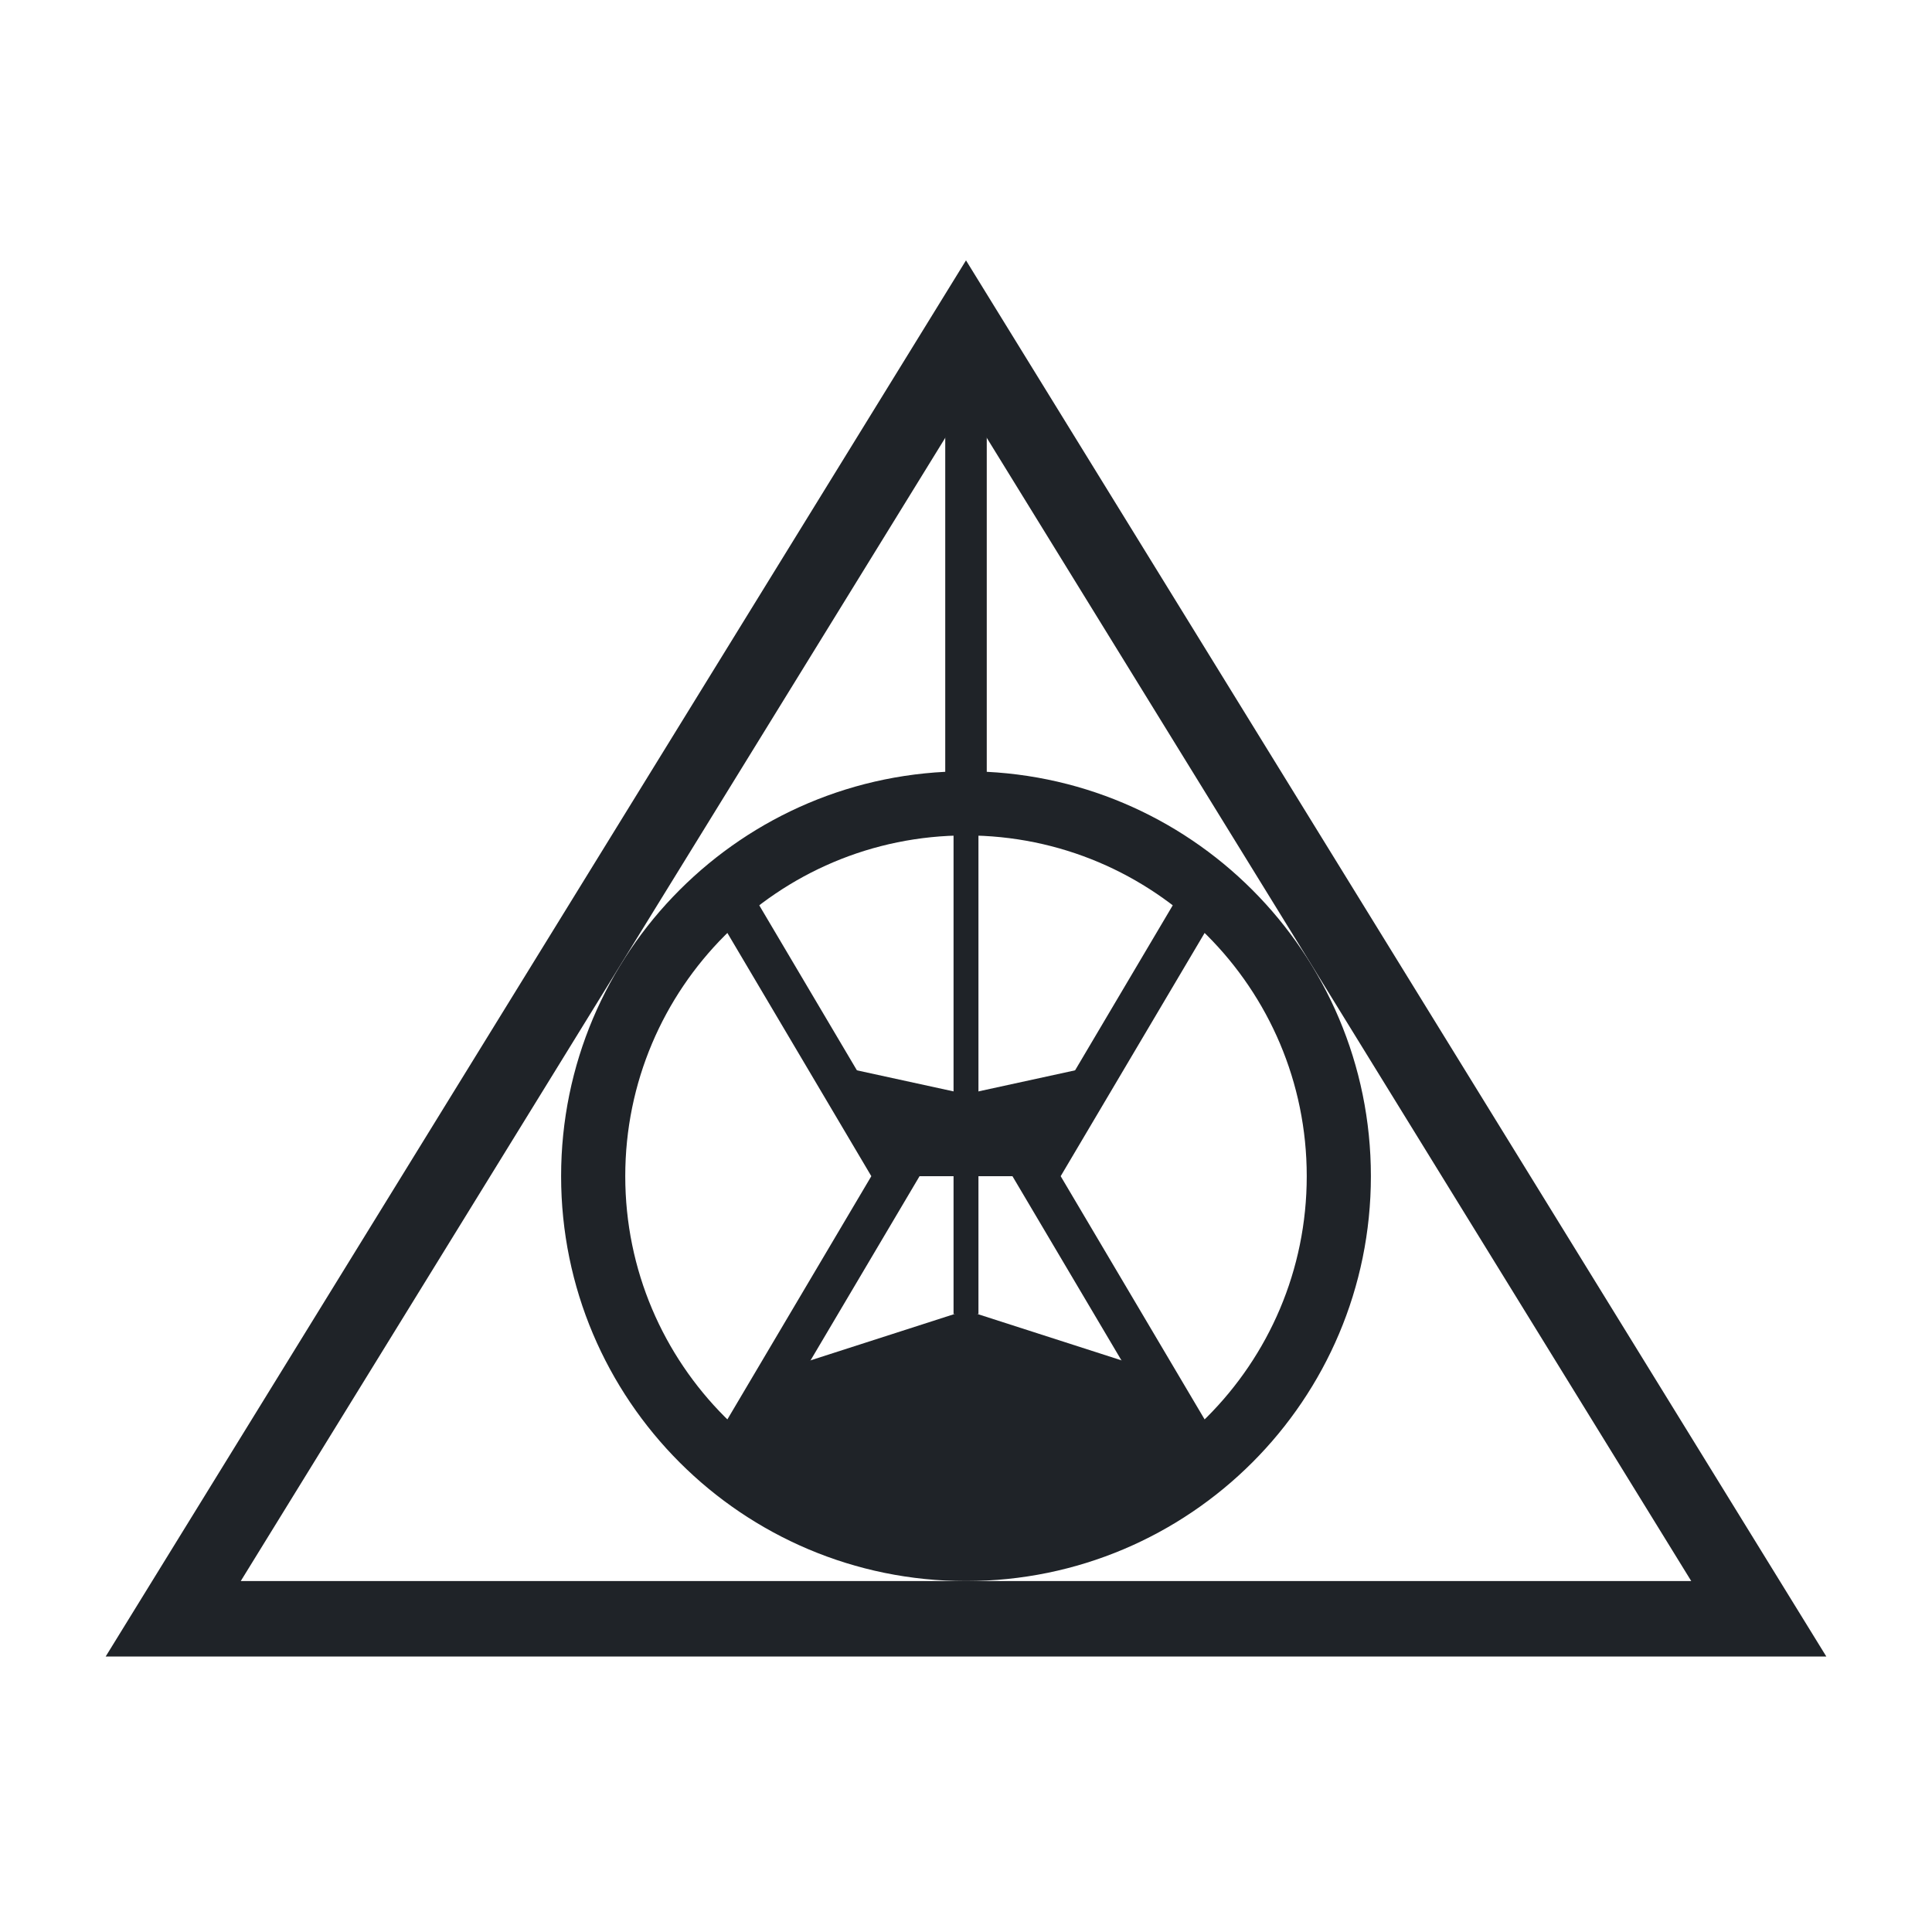
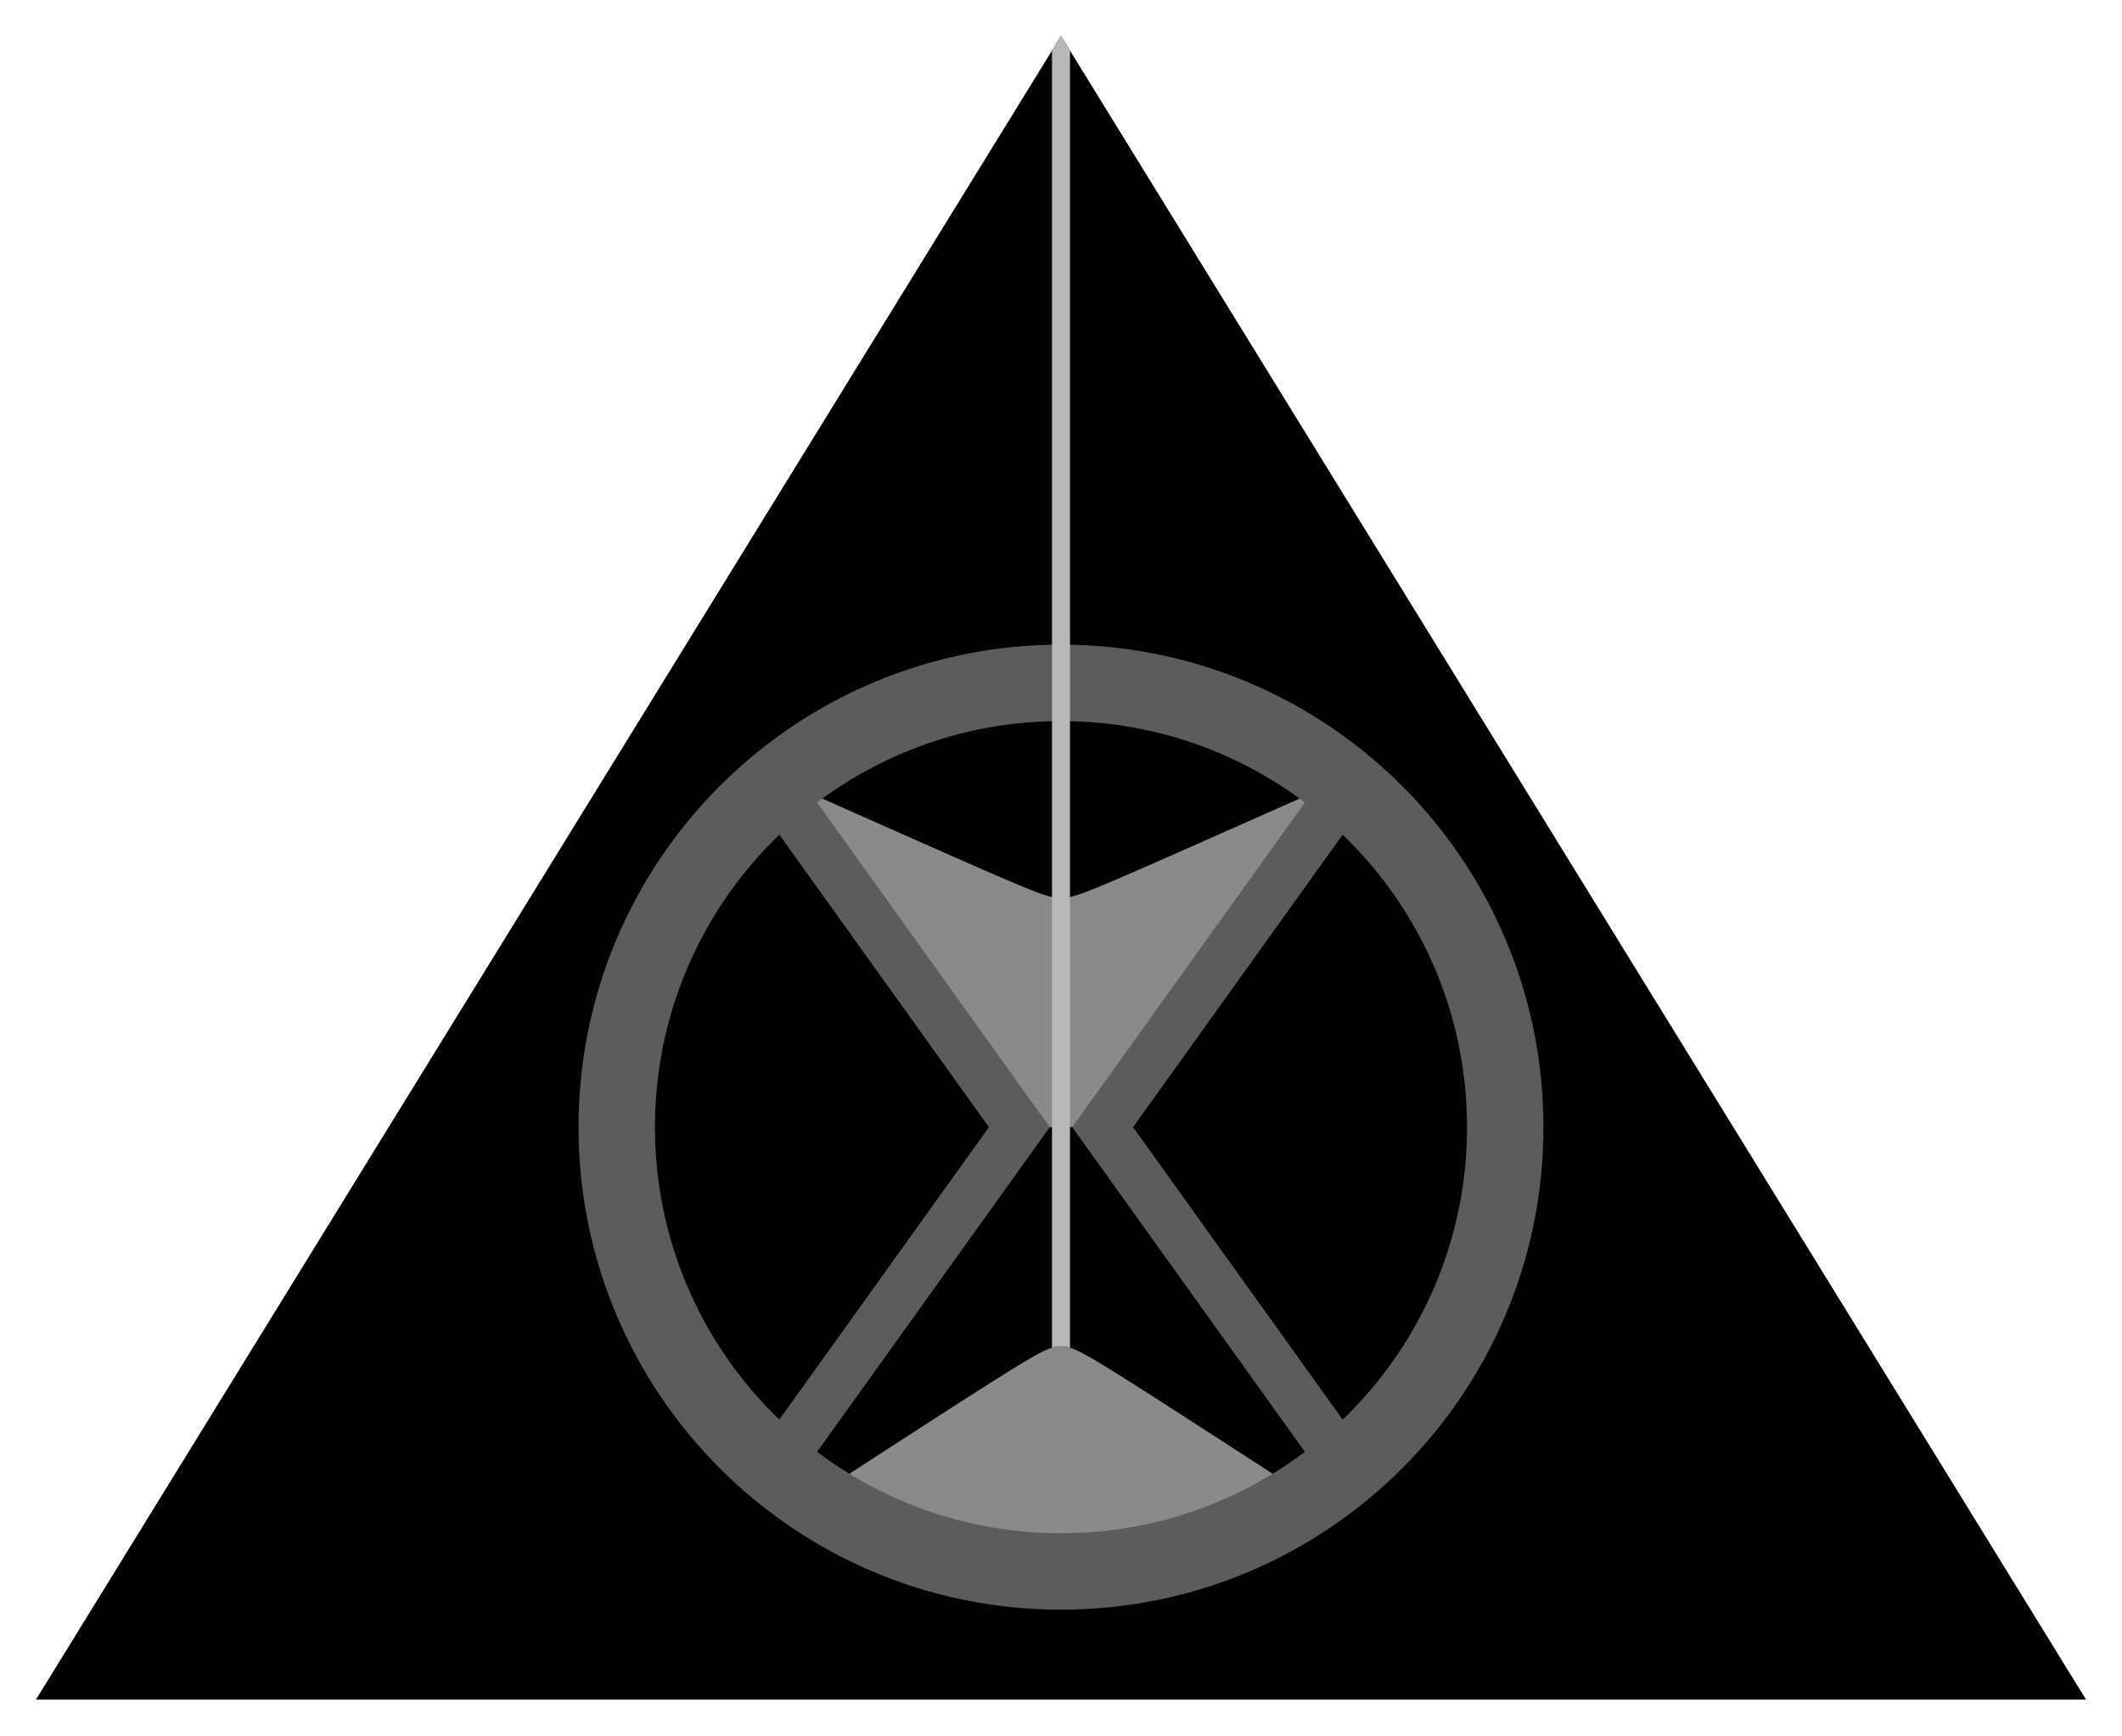
- <svg xmlns="http://www.w3.org/2000/svg" width="1024" height="1024" viewBox="0 0 1024 1024" fill="#1f2328" role="img" aria-label="blacksand">
-   <path fill-rule="evenodd" d="M512.0 138.0 L968.0 878.0 L56.0 878.0Z M512.0 214.2 L896.4 838.0 L127.6 838.0Z" />
-   <circle cx="512.0" cy="623.4" r="197.6" fill="none" stroke="#1f2328" stroke-width="34" />
-   <path d="M512.0 694.5L610.2 726.1L639.0 774.8A197.6 197.6 0 0 1 385.0 774.8L413.8 726.1Z" />
-   <path d="M385.0 472.0L474.6 623.4L385.0 774.8M639.0 472.0L549.4 623.4L639.0 774.8" fill="none" stroke="#1f2328" stroke-width="22" stroke-linejoin="miter" stroke-miterlimit="10" />
-   <path d="M439.5 564.1L512.0 579.9L584.5 564.1L549.4 623.4L474.6 623.4Z" />
-   <path d="M501.0 210.2H523.0V425.7H518.6V696.5H505.4V425.7H501.0Z" />
+ <svg xmlns="http://www.w3.org/2000/svg" viewBox="40 122 944 772" role="img" aria-label="blacksand">
+   <defs>
+     <linearGradient id="bs-etch" gradientUnits="userSpaceOnUse" x1="0" y1="408.74" x2="0" y2="838">
+       <stop offset="0" stop-color="#5c5c5c" />
+       <stop offset="1" stop-color="#5c5c5c" />
+     </linearGradient>
+     <linearGradient id="bs-sand" gradientUnits="userSpaceOnUse" x1="0" y1="425.74" x2="0" y2="821">
+       <stop offset="0" stop-color="#8a8a8a" />
+       <stop offset="1" stop-color="#8a8a8a" />
+     </linearGradient>
+     <clipPath id="bs-ct">
+       <path d="M493.47 623.37L384.97 471.98A197.63 197.63 0 0 1 639.03 471.98L530.53 623.37Z" />
+     </clipPath>
+     <clipPath id="bs-cb">
+       <path d="M530.53 623.37L639.03 774.76A197.63 197.63 0 0 1 384.97 774.76L493.47 623.37Z" />
+     </clipPath>
+     <clipPath id="bs-st">
+       <path d="M290.37 425.86L291.87 426.53L293.37 427.2L294.87 427.87L296.37 428.53L297.87 429.2L299.37 429.87L300.87 430.54L302.37 431.2L303.87 431.87L305.37 432.54L306.87 433.21L308.37 433.87L309.87 434.54L311.37 435.21L312.87 435.88L314.37 436.54L315.87 437.21L317.37 437.88L318.87 438.55L320.37 439.21L321.87 439.88L323.37 440.55L324.87 441.22L326.37 441.88L327.87 442.55L329.37 443.22L330.87 443.89L332.37 444.55L333.87 445.22L335.37 445.89L336.87 446.55L338.37 447.22L339.87 447.89L341.37 448.56L342.87 449.22L344.37 449.89L345.87 450.56L347.37 451.23L348.87 451.89L350.37 452.56L351.87 453.23L353.37 453.89L354.87 454.56L356.37 455.23L357.87 455.9L359.37 456.56L360.87 457.23L362.37 457.9L363.87 458.56L365.37 459.23L366.87 459.9L368.37 460.57L369.87 461.23L371.37 461.9L372.87 462.57L374.37 463.23L375.87 463.9L377.37 464.57L378.87 465.23L380.37 465.9L381.87 466.57L383.37 467.24L384.87 467.9L386.37 468.57L387.87 469.24L389.37 469.9L390.87 470.57L392.37 471.24L393.87 471.9L395.37 472.57L396.87 473.24L398.37 473.9L399.87 474.57L401.37 475.24L402.87 475.9L404.37 476.57L405.87 477.24L407.37 477.9L408.87 478.57L410.37 479.23L411.87 479.9L413.37 480.57L414.87 481.23L416.37 481.9L417.87 482.56L419.37 483.23L420.87 483.9L422.37 484.56L423.87 485.23L425.37 485.89L426.87 486.56L428.37 487.23L429.87 487.89L431.37 488.56L432.87 489.22L434.37 489.89L435.87 490.55L437.37 491.22L438.87 491.88L440.37 492.55L441.87 493.21L443.37 493.88L444.87 494.54L446.37 495.2L447.87 495.87L449.37 496.53L450.87 497.2L452.37 497.86L453.87 498.52L455.37 499.18L456.87 499.85L458.37 500.51L459.87 501.17L461.37 501.83L462.87 502.49L464.37 503.16L465.87 503.82L467.37 504.48L468.87 505.14L470.37 505.79L471.87 506.45L473.37 507.11L474.87 507.77L476.37 508.42L477.87 509.08L479.37 509.73L480.87 510.38L482.37 511.03L483.87 511.68L485.37 512.33L486.87 512.98L488.37 513.62L489.87 514.26L491.37 514.89L492.87 515.52L494.37 516.14L495.87 516.76L497.37 517.37L498.87 517.97L500.37 518.55L501.87 519.11L503.37 519.64L504.87 520.14L506.37 520.59L507.87 520.97L509.37 521.26L510.87 521.43L512.37 521.47L513.87 521.36L515.37 521.13L516.87 520.79L518.37 520.38L519.87 519.9L521.37 519.38L522.87 518.83L524.37 518.26L525.87 517.67L527.37 517.07L528.87 516.46L530.37 515.84L531.87 515.21L533.37 514.58L534.87 513.94L536.37 513.3L537.87 512.66L539.37 512.01L540.87 511.36L542.37 510.71L543.87 510.06L545.37 509.41L546.87 508.76L548.37 508.1L549.87 507.44L551.37 506.79L552.87 506.13L554.37 505.47L555.87 504.81L557.37 504.15L558.87 503.49L560.37 502.83L561.87 502.17L563.37 501.51L564.87 500.85L566.37 500.18L567.87 499.52L569.37 498.86L570.87 498.19L572.37 497.53L573.87 496.87L575.37 496.2L576.87 495.54L578.37 494.88L579.87 494.21L581.37 493.55L582.87 492.88L584.37 492.22L585.87 491.55L587.37 490.89L588.87 490.22L590.37 489.56L591.87 488.89L593.37 488.23L594.87 487.56L596.37 486.9L597.87 486.23L599.37 485.57L600.87 484.9L602.37 484.23L603.87 483.57L605.37 482.9L606.87 482.24L608.37 481.57L609.87 480.9L611.37 480.24L612.87 479.57L614.37 478.91L615.87 478.24L617.37 477.57L618.87 476.91L620.37 476.24L621.87 475.57L623.37 474.91L624.87 474.24L626.37 473.57L627.87 472.91L629.37 472.24L630.87 471.57L632.37 470.91L633.87 470.24L635.37 469.57L636.87 468.91L638.37 468.24L639.87 467.57L641.37 466.91L642.87 466.24L644.37 465.57L645.87 464.91L647.37 464.24L648.87 463.57L650.37 462.9L651.87 462.24L653.37 461.57L654.87 460.9L656.37 460.24L657.87 459.57L659.37 458.9L660.87 458.24L662.37 457.57L663.87 456.9L665.37 456.23L666.87 455.57L668.37 454.9L669.87 454.23L671.37 453.57L672.87 452.9L674.37 452.23L675.87 451.56L677.37 450.9L678.87 450.23L680.37 449.56L681.87 448.89L683.37 448.23L684.87 447.56L686.37 446.89L687.87 446.23L689.37 445.56L690.87 444.89L692.37 444.22L693.87 443.56L695.37 442.89L696.87 442.22L698.37 441.55L699.87 440.89L701.37 440.22L702.87 439.55L704.37 438.88L705.87 438.22L707.37 437.55L708.87 436.88L710.37 436.22L711.87 435.55L713.37 434.88L714.87 434.21L716.37 433.55L717.87 432.88L719.37 432.21L720.87 431.54L722.37 430.88L723.87 430.21L725.37 429.54L726.87 428.87L728.37 428.21L729.87 427.54L731.37 426.87L732.87 426.2L733.63 881L290.37 881Z" />
+     </clipPath>
+     <clipPath id="bs-sb">
+       <path d="M290.37 860.22L291.87 859.25L293.37 858.28L294.87 857.3L296.37 856.33L297.87 855.36L299.37 854.38L300.87 853.41L302.37 852.44L303.87 851.46L305.37 850.49L306.87 849.51L308.37 848.54L309.87 847.57L311.37 846.59L312.87 845.62L314.37 844.65L315.87 843.67L317.37 842.7L318.87 841.73L320.37 840.75L321.87 839.78L323.37 838.81L324.87 837.83L326.37 836.86L327.87 835.89L329.37 834.91L330.87 833.94L332.37 832.97L333.87 831.99L335.37 831.02L336.87 830.05L338.37 829.07L339.87 828.1L341.37 827.13L342.87 826.15L344.37 825.18L345.87 824.21L347.37 823.23L348.87 822.26L350.37 821.29L351.87 820.31L353.37 819.34L354.87 818.37L356.37 817.39L357.87 816.42L359.37 815.45L360.87 814.47L362.37 813.5L363.87 812.53L365.37 811.56L366.87 810.58L368.37 809.61L369.87 808.64L371.37 807.66L372.87 806.69L374.37 805.72L375.87 804.74L377.37 803.77L378.87 802.8L380.37 801.83L381.87 800.85L383.37 799.88L384.87 798.91L386.37 797.94L387.87 796.96L389.37 795.99L390.87 795.02L392.37 794.05L393.87 793.07L395.37 792.1L396.87 791.13L398.37 790.16L399.87 789.18L401.37 788.21L402.87 787.24L404.37 786.27L405.87 785.3L407.37 784.32L408.87 783.35L410.37 782.38L411.87 781.41L413.37 780.44L414.87 779.46L416.37 778.49L417.87 777.52L419.37 776.55L420.87 775.58L422.37 774.61L423.87 773.64L425.37 772.67L426.87 771.69L428.37 770.72L429.87 769.75L431.37 768.78L432.87 767.81L434.37 766.84L435.87 765.87L437.37 764.9L438.87 763.93L440.37 762.96L441.87 761.99L443.37 761.02L444.87 760.06L446.37 759.09L447.87 758.12L449.37 757.15L450.87 756.18L452.37 755.21L453.87 754.25L455.37 753.28L456.87 752.31L458.37 751.35L459.87 750.38L461.37 749.42L462.87 748.45L464.37 747.49L465.87 746.52L467.37 745.56L468.87 744.6L470.37 743.64L471.87 742.68L473.37 741.72L474.87 740.76L476.37 739.8L477.87 738.85L479.37 737.9L480.87 736.94L482.37 736L483.87 735.05L485.37 734.11L486.87 733.17L488.37 732.23L489.87 731.3L491.37 730.37L492.87 729.45L494.37 728.54L495.87 727.64L497.37 726.76L498.87 725.89L500.37 725.04L501.87 724.22L503.37 723.44L504.87 722.71L506.37 722.06L507.87 721.5L509.37 721.08L510.87 720.83L512.37 720.78L513.87 720.93L515.37 721.27L516.87 721.76L518.37 722.37L519.87 723.06L521.37 723.82L522.87 724.62L524.37 725.45L525.87 726.31L527.37 727.19L528.87 728.08L530.37 728.99L531.87 729.9L533.37 730.83L534.87 731.76L536.37 732.69L537.87 733.63L539.37 734.57L540.87 735.52L542.37 736.46L543.87 737.41L545.37 738.37L546.87 739.32L548.37 740.28L549.87 741.23L551.37 742.19L552.87 743.15L554.37 744.11L555.87 745.07L557.37 746.04L558.87 747L560.37 747.96L561.87 748.93L563.37 749.89L564.87 750.86L566.37 751.82L567.87 752.79L569.37 753.76L570.87 754.72L572.37 755.69L573.87 756.66L575.37 757.63L576.87 758.6L578.37 759.56L579.87 760.53L581.37 761.5L582.87 762.47L584.37 763.44L585.87 764.41L587.37 765.38L588.87 766.35L590.37 767.32L591.87 768.29L593.37 769.26L594.87 770.23L596.37 771.2L597.87 772.17L599.37 773.14L600.87 774.12L602.37 775.09L603.87 776.06L605.37 777.03L606.87 778L608.37 778.97L609.87 779.94L611.37 780.92L612.87 781.89L614.37 782.86L615.87 783.83L617.37 784.8L618.87 785.77L620.37 786.75L621.87 787.72L623.37 788.69L624.87 789.66L626.37 790.64L627.87 791.61L629.37 792.58L630.87 793.55L632.37 794.53L633.87 795.5L635.37 796.47L636.87 797.44L638.37 798.42L639.87 799.39L641.37 800.36L642.87 801.33L644.37 802.31L645.87 803.28L647.37 804.25L648.87 805.22L650.37 806.2L651.87 807.17L653.37 808.14L654.87 809.12L656.37 810.09L657.87 811.06L659.37 812.03L660.87 813.01L662.37 813.98L663.87 814.95L665.37 815.93L666.87 816.9L668.37 817.87L669.87 818.85L671.37 819.82L672.87 820.79L674.37 821.77L675.87 822.74L677.37 823.71L678.87 824.69L680.37 825.66L681.87 826.63L683.37 827.61L684.87 828.58L686.37 829.55L687.87 830.53L689.37 831.5L690.87 832.47L692.37 833.45L693.87 834.42L695.37 835.39L696.87 836.37L698.37 837.34L699.87 838.31L701.37 839.29L702.87 840.26L704.37 841.23L705.87 842.21L707.37 843.18L708.87 844.15L710.37 845.13L711.87 846.1L713.37 847.07L714.87 848.05L716.37 849.02L717.87 849.99L719.37 850.97L720.87 851.94L722.37 852.92L723.87 853.89L725.37 854.86L726.87 855.84L728.37 856.81L729.87 857.78L731.37 858.76L732.87 859.73L733.63 881L290.37 881Z" />
+     </clipPath>
+     <clipPath id="bs-am">
+       <path d="M290.37 0L290.37 860.22L291.87 859.25L293.37 858.28L294.87 857.3L296.37 856.33L297.87 855.36L299.37 854.38L300.87 853.41L302.37 852.44L303.87 851.46L305.37 850.49L306.87 849.51L308.37 848.54L309.87 847.57L311.37 846.59L312.87 845.62L314.37 844.65L315.87 843.67L317.37 842.7L318.87 841.73L320.37 840.75L321.87 839.78L323.37 838.81L324.87 837.83L326.37 836.86L327.87 835.89L329.37 834.91L330.87 833.94L332.37 832.97L333.87 831.99L335.37 831.02L336.87 830.05L338.37 829.07L339.87 828.1L341.37 827.13L342.87 826.15L344.37 825.18L345.87 824.21L347.37 823.23L348.87 822.26L350.37 821.29L351.87 820.31L353.37 819.34L354.87 818.37L356.37 817.39L357.87 816.42L359.37 815.45L360.87 814.47L362.37 813.5L363.87 812.53L365.37 811.56L366.87 810.58L368.37 809.61L369.87 808.64L371.37 807.66L372.87 806.69L374.37 805.72L375.87 804.74L377.37 803.77L378.87 802.8L380.37 801.83L381.87 800.85L383.37 799.88L384.87 798.91L386.37 797.94L387.87 796.96L389.37 795.99L390.87 795.02L392.37 794.05L393.87 793.07L395.37 792.1L396.87 791.13L398.37 790.16L399.87 789.18L401.37 788.21L402.87 787.24L404.37 786.27L405.87 785.3L407.37 784.32L408.87 783.35L410.37 782.38L411.87 781.41L413.37 780.44L414.87 779.46L416.37 778.49L417.87 777.52L419.37 776.55L420.87 775.58L422.37 774.61L423.87 773.64L425.37 772.67L426.87 771.69L428.37 770.72L429.87 769.75L431.37 768.78L432.87 767.81L434.37 766.84L435.87 765.87L437.37 764.9L438.87 763.93L440.37 762.96L441.87 761.99L443.37 761.02L444.87 760.06L446.37 759.09L447.87 758.12L449.37 757.15L450.87 756.18L452.37 755.21L453.87 754.25L455.37 753.28L456.87 752.31L458.37 751.35L459.87 750.38L461.37 749.42L462.87 748.45L464.37 747.49L465.87 746.52L467.37 745.56L468.87 744.6L470.37 743.64L471.87 742.68L473.37 741.72L474.87 740.76L476.37 739.8L477.87 738.85L479.37 737.9L480.87 736.94L482.37 736L483.87 735.05L485.37 734.11L486.87 733.17L488.37 732.23L489.87 731.3L491.37 730.37L492.87 729.45L494.37 728.54L495.87 727.64L497.37 726.76L498.87 725.89L500.37 725.04L501.87 724.22L503.37 723.44L504.87 722.71L506.37 722.06L507.87 721.5L509.37 721.08L510.87 720.83L512.37 720.78L513.87 720.93L515.37 721.27L516.87 721.76L518.37 722.37L519.87 723.06L521.37 723.82L522.87 724.62L524.37 725.45L525.87 726.31L527.37 727.19L528.87 728.08L530.37 728.99L531.87 729.9L533.37 730.83L534.87 731.76L536.37 732.69L537.87 733.63L539.37 734.57L540.87 735.52L542.37 736.46L543.87 737.41L545.37 738.37L546.87 739.32L548.37 740.28L549.87 741.23L551.37 742.19L552.87 743.15L554.37 744.11L555.87 745.07L557.37 746.04L558.87 747L560.37 747.96L561.87 748.93L563.37 749.89L564.87 750.86L566.37 751.82L567.87 752.79L569.37 753.76L570.87 754.72L572.37 755.69L573.87 756.66L575.37 757.63L576.87 758.6L578.37 759.56L579.87 760.53L581.37 761.5L582.87 762.47L584.37 763.44L585.87 764.41L587.37 765.38L588.87 766.35L590.37 767.32L591.87 768.29L593.37 769.26L594.87 770.23L596.37 771.2L597.87 772.17L599.37 773.14L600.87 774.12L602.37 775.09L603.87 776.06L605.37 777.03L606.87 778L608.37 778.97L609.87 779.94L611.37 780.92L612.87 781.89L614.37 782.86L615.87 783.83L617.37 784.8L618.87 785.77L620.37 786.75L621.87 787.72L623.37 788.69L624.87 789.66L626.37 790.64L627.87 791.61L629.37 792.58L630.87 793.55L632.37 794.53L633.87 795.5L635.37 796.47L636.87 797.44L638.37 798.42L639.87 799.39L641.37 800.36L642.87 801.33L644.37 802.31L645.87 803.28L647.37 804.25L648.87 805.22L650.37 806.2L651.87 807.17L653.37 808.14L654.87 809.12L656.37 810.09L657.87 811.06L659.37 812.03L660.87 813.01L662.37 813.98L663.87 814.95L665.37 815.93L666.87 816.9L668.37 817.87L669.87 818.85L671.37 819.82L672.87 820.79L674.37 821.77L675.87 822.74L677.37 823.71L678.87 824.69L680.37 825.66L681.87 826.63L683.37 827.61L684.87 828.58L686.37 829.55L687.87 830.53L689.37 831.5L690.87 832.47L692.37 833.45L693.87 834.42L695.37 835.39L696.87 836.37L698.37 837.34L699.87 838.31L701.37 839.29L702.87 840.26L704.37 841.23L705.87 842.21L707.37 843.18L708.87 844.15L710.37 845.13L711.87 846.1L713.37 847.07L714.87 848.05L716.37 849.02L717.87 849.99L719.37 850.97L720.87 851.94L722.37 852.92L723.87 853.89L725.37 854.86L726.87 855.84L728.37 856.81L729.87 857.78L731.37 858.76L732.87 859.73L733.63 0Z" />
+     </clipPath>
+     <clipPath id="bs-tri">
+       <path d="M512 138L968 878L56 878Z" />
+     </clipPath>
+   </defs>
+   <path d="M512 138L968 878L56 878Z" fill="#000" />
+   <g clip-path="url(#bs-ct)">
+     <path d="M290.37 425.86L291.87 426.53L293.37 427.2L294.87 427.87L296.37 428.53L297.87 429.2L299.37 429.87L300.87 430.54L302.37 431.2L303.87 431.87L305.37 432.54L306.87 433.21L308.37 433.87L309.87 434.54L311.37 435.21L312.87 435.88L314.37 436.54L315.87 437.21L317.37 437.88L318.87 438.55L320.37 439.21L321.87 439.88L323.37 440.55L324.87 441.22L326.37 441.88L327.87 442.55L329.37 443.22L330.87 443.89L332.37 444.55L333.87 445.22L335.37 445.89L336.87 446.55L338.37 447.22L339.87 447.89L341.37 448.56L342.87 449.22L344.37 449.89L345.87 450.56L347.37 451.23L348.87 451.89L350.37 452.56L351.87 453.23L353.37 453.89L354.87 454.56L356.37 455.23L357.87 455.9L359.37 456.56L360.87 457.23L362.37 457.9L363.87 458.56L365.37 459.23L366.87 459.9L368.37 460.57L369.87 461.23L371.37 461.9L372.87 462.57L374.37 463.23L375.87 463.9L377.37 464.57L378.87 465.23L380.37 465.9L381.87 466.57L383.37 467.24L384.87 467.9L386.37 468.57L387.87 469.24L389.37 469.9L390.87 470.57L392.37 471.24L393.87 471.9L395.37 472.57L396.87 473.24L398.37 473.9L399.87 474.57L401.37 475.24L402.87 475.9L404.37 476.57L405.87 477.24L407.37 477.9L408.87 478.57L410.37 479.23L411.87 479.9L413.37 480.57L414.87 481.23L416.37 481.9L417.87 482.56L419.37 483.23L420.87 483.9L422.37 484.56L423.87 485.23L425.37 485.89L426.87 486.56L428.37 487.23L429.87 487.89L431.37 488.56L432.87 489.22L434.37 489.89L435.87 490.55L437.37 491.22L438.87 491.88L440.37 492.55L441.87 493.21L443.37 493.88L444.87 494.54L446.37 495.2L447.87 495.87L449.37 496.53L450.87 497.2L452.37 497.86L453.87 498.52L455.37 499.18L456.87 499.85L458.37 500.51L459.87 501.17L461.37 501.83L462.87 502.49L464.37 503.16L465.87 503.82L467.37 504.48L468.87 505.14L470.37 505.79L471.87 506.45L473.37 507.11L474.87 507.77L476.37 508.42L477.87 509.08L479.37 509.73L480.87 510.38L482.37 511.03L483.87 511.68L485.37 512.33L486.87 512.98L488.37 513.62L489.87 514.26L491.37 514.89L492.87 515.52L494.37 516.14L495.87 516.76L497.37 517.37L498.87 517.97L500.37 518.55L501.87 519.11L503.37 519.64L504.87 520.14L506.37 520.59L507.87 520.97L509.37 521.26L510.87 521.43L512.37 521.47L513.87 521.36L515.37 521.13L516.87 520.79L518.37 520.38L519.87 519.9L521.37 519.38L522.87 518.83L524.37 518.26L525.87 517.67L527.37 517.07L528.87 516.46L530.37 515.84L531.87 515.21L533.37 514.58L534.87 513.94L536.37 513.3L537.87 512.66L539.37 512.01L540.87 511.36L542.37 510.71L543.87 510.06L545.37 509.41L546.87 508.76L548.37 508.1L549.87 507.44L551.37 506.79L552.87 506.13L554.37 505.47L555.87 504.81L557.37 504.15L558.87 503.49L560.37 502.83L561.87 502.17L563.37 501.51L564.87 500.85L566.37 500.18L567.87 499.52L569.37 498.86L570.87 498.19L572.37 497.53L573.87 496.87L575.37 496.2L576.87 495.54L578.37 494.88L579.87 494.21L581.37 493.55L582.87 492.88L584.37 492.22L585.87 491.55L587.37 490.89L588.87 490.22L590.37 489.56L591.87 488.89L593.37 488.23L594.87 487.56L596.37 486.9L597.87 486.23L599.37 485.57L600.87 484.9L602.37 484.23L603.87 483.57L605.37 482.9L606.87 482.24L608.37 481.57L609.87 480.9L611.37 480.24L612.87 479.57L614.37 478.91L615.87 478.24L617.37 477.57L618.87 476.91L620.37 476.24L621.87 475.57L623.37 474.91L624.87 474.24L626.37 473.57L627.87 472.91L629.37 472.24L630.87 471.57L632.37 470.91L633.87 470.24L635.37 469.57L636.87 468.91L638.37 468.24L639.87 467.57L641.37 466.91L642.87 466.24L644.37 465.57L645.87 464.91L647.37 464.24L648.87 463.57L650.37 462.9L651.87 462.24L653.37 461.57L654.87 460.9L656.37 460.24L657.87 459.57L659.37 458.9L660.87 458.24L662.37 457.57L663.87 456.9L665.37 456.23L666.87 455.57L668.37 454.9L669.87 454.23L671.37 453.57L672.87 452.9L674.37 452.23L675.87 451.56L677.37 450.9L678.87 450.23L680.37 449.56L681.87 448.89L683.37 448.23L684.87 447.56L686.37 446.89L687.87 446.23L689.37 445.56L690.87 444.89L692.37 444.22L693.87 443.56L695.37 442.89L696.87 442.22L698.37 441.55L699.87 440.89L701.37 440.22L702.87 439.55L704.37 438.88L705.87 438.22L707.37 437.55L708.87 436.88L710.37 436.22L711.87 435.55L713.37 434.88L714.87 434.21L716.37 433.55L717.87 432.88L719.37 432.21L720.87 431.54L722.37 430.88L723.87 430.21L725.37 429.54L726.87 428.87L728.37 428.21L729.87 427.54L731.37 426.87L732.87 426.2L733.63 881L290.37 881Z" clip-path="url(#bs-st)" fill="url(#bs-sand)" />
+   </g>
+   <g clip-path="url(#bs-cb)">
+     <path d="M290.37 860.22L291.87 859.25L293.37 858.28L294.87 857.3L296.37 856.33L297.87 855.36L299.37 854.38L300.87 853.41L302.37 852.44L303.87 851.46L305.37 850.49L306.87 849.51L308.37 848.54L309.87 847.57L311.37 846.59L312.87 845.62L314.37 844.65L315.87 843.67L317.37 842.7L318.87 841.73L320.37 840.75L321.87 839.78L323.37 838.81L324.87 837.83L326.37 836.86L327.87 835.89L329.37 834.91L330.87 833.94L332.37 832.97L333.87 831.99L335.37 831.02L336.87 830.05L338.37 829.07L339.87 828.1L341.37 827.13L342.87 826.15L344.37 825.18L345.87 824.21L347.37 823.23L348.87 822.26L350.37 821.29L351.87 820.31L353.37 819.34L354.87 818.37L356.37 817.39L357.87 816.42L359.37 815.45L360.87 814.47L362.37 813.5L363.87 812.53L365.37 811.56L366.87 810.58L368.37 809.61L369.87 808.64L371.37 807.66L372.87 806.69L374.37 805.72L375.87 804.74L377.37 803.77L378.87 802.8L380.37 801.83L381.87 800.85L383.37 799.88L384.87 798.91L386.37 797.94L387.87 796.96L389.37 795.99L390.87 795.02L392.37 794.05L393.87 793.07L395.37 792.1L396.87 791.13L398.37 790.16L399.87 789.18L401.37 788.21L402.87 787.24L404.37 786.27L405.87 785.3L407.37 784.32L408.87 783.35L410.37 782.38L411.87 781.41L413.37 780.44L414.87 779.46L416.37 778.49L417.87 777.52L419.37 776.55L420.87 775.58L422.37 774.61L423.87 773.64L425.37 772.67L426.87 771.69L428.37 770.72L429.87 769.75L431.37 768.78L432.87 767.81L434.37 766.84L435.87 765.87L437.37 764.9L438.87 763.93L440.37 762.96L441.87 761.99L443.37 761.02L444.87 760.06L446.37 759.09L447.87 758.12L449.37 757.15L450.87 756.18L452.37 755.21L453.87 754.25L455.37 753.28L456.87 752.31L458.37 751.35L459.87 750.38L461.37 749.42L462.87 748.45L464.37 747.49L465.87 746.52L467.37 745.56L468.87 744.6L470.37 743.64L471.87 742.68L473.37 741.72L474.87 740.76L476.37 739.8L477.87 738.85L479.37 737.9L480.87 736.94L482.37 736L483.87 735.05L485.37 734.11L486.87 733.17L488.37 732.23L489.87 731.3L491.37 730.37L492.87 729.45L494.37 728.54L495.87 727.64L497.37 726.76L498.87 725.89L500.37 725.04L501.87 724.22L503.37 723.44L504.87 722.71L506.37 722.06L507.87 721.5L509.37 721.08L510.87 720.83L512.37 720.78L513.87 720.93L515.37 721.27L516.87 721.76L518.37 722.37L519.87 723.06L521.37 723.82L522.87 724.62L524.37 725.45L525.87 726.31L527.37 727.19L528.87 728.08L530.37 728.99L531.87 729.9L533.37 730.83L534.87 731.76L536.37 732.69L537.87 733.63L539.37 734.57L540.87 735.52L542.37 736.46L543.87 737.41L545.37 738.37L546.87 739.32L548.37 740.28L549.87 741.23L551.37 742.19L552.87 743.15L554.37 744.11L555.87 745.07L557.37 746.04L558.87 747L560.37 747.96L561.87 748.93L563.37 749.89L564.87 750.86L566.37 751.82L567.87 752.79L569.37 753.76L570.87 754.72L572.37 755.69L573.87 756.66L575.37 757.63L576.87 758.6L578.37 759.56L579.87 760.53L581.37 761.5L582.87 762.47L584.37 763.44L585.87 764.41L587.37 765.38L588.87 766.35L590.37 767.32L591.87 768.29L593.37 769.26L594.87 770.23L596.37 771.2L597.87 772.17L599.37 773.14L600.87 774.12L602.37 775.09L603.87 776.06L605.37 777.03L606.87 778L608.37 778.97L609.87 779.94L611.37 780.92L612.87 781.89L614.37 782.86L615.87 783.83L617.37 784.8L618.87 785.77L620.37 786.75L621.87 787.72L623.37 788.69L624.87 789.66L626.37 790.64L627.87 791.61L629.37 792.58L630.87 793.55L632.37 794.53L633.87 795.5L635.37 796.47L636.87 797.44L638.37 798.42L639.87 799.39L641.37 800.36L642.87 801.33L644.37 802.31L645.87 803.28L647.37 804.25L648.87 805.22L650.37 806.2L651.87 807.17L653.37 808.14L654.87 809.12L656.37 810.09L657.87 811.06L659.37 812.03L660.87 813.01L662.37 813.98L663.87 814.95L665.37 815.93L666.87 816.9L668.37 817.87L669.87 818.85L671.37 819.82L672.87 820.79L674.37 821.77L675.87 822.74L677.37 823.71L678.87 824.69L680.37 825.66L681.87 826.63L683.37 827.61L684.87 828.58L686.37 829.55L687.87 830.53L689.37 831.5L690.87 832.47L692.37 833.45L693.87 834.42L695.37 835.39L696.87 836.37L698.37 837.34L699.87 838.31L701.37 839.29L702.87 840.26L704.37 841.23L705.87 842.21L707.37 843.18L708.87 844.15L710.37 845.13L711.87 846.1L713.37 847.07L714.87 848.05L716.37 849.02L717.87 849.99L719.37 850.97L720.87 851.94L722.37 852.92L723.87 853.89L725.37 854.86L726.87 855.84L728.37 856.81L729.87 857.78L731.37 858.76L732.87 859.73L733.63 881L290.37 881Z" clip-path="url(#bs-sb)" fill="url(#bs-sand)" />
+   </g>
+   <circle cx="512" cy="623.37" r="197.63" fill="none" stroke="url(#bs-etch)" stroke-width="34" />
+   <path d="M384.97 471.98L493.47 623.37L384.97 774.76M639.03 471.98L530.53 623.37L639.03 774.76" fill="none" stroke="url(#bs-etch)" stroke-width="22" stroke-linejoin="miter" stroke-miterlimit="10" />
+   <g clip-path="url(#bs-tri)">
+     <path d="M512 138V726.77" clip-path="url(#bs-am)" fill="none" stroke="#b8b8b8" stroke-width="8" stroke-linecap="butt" />
+   </g>
</svg>
